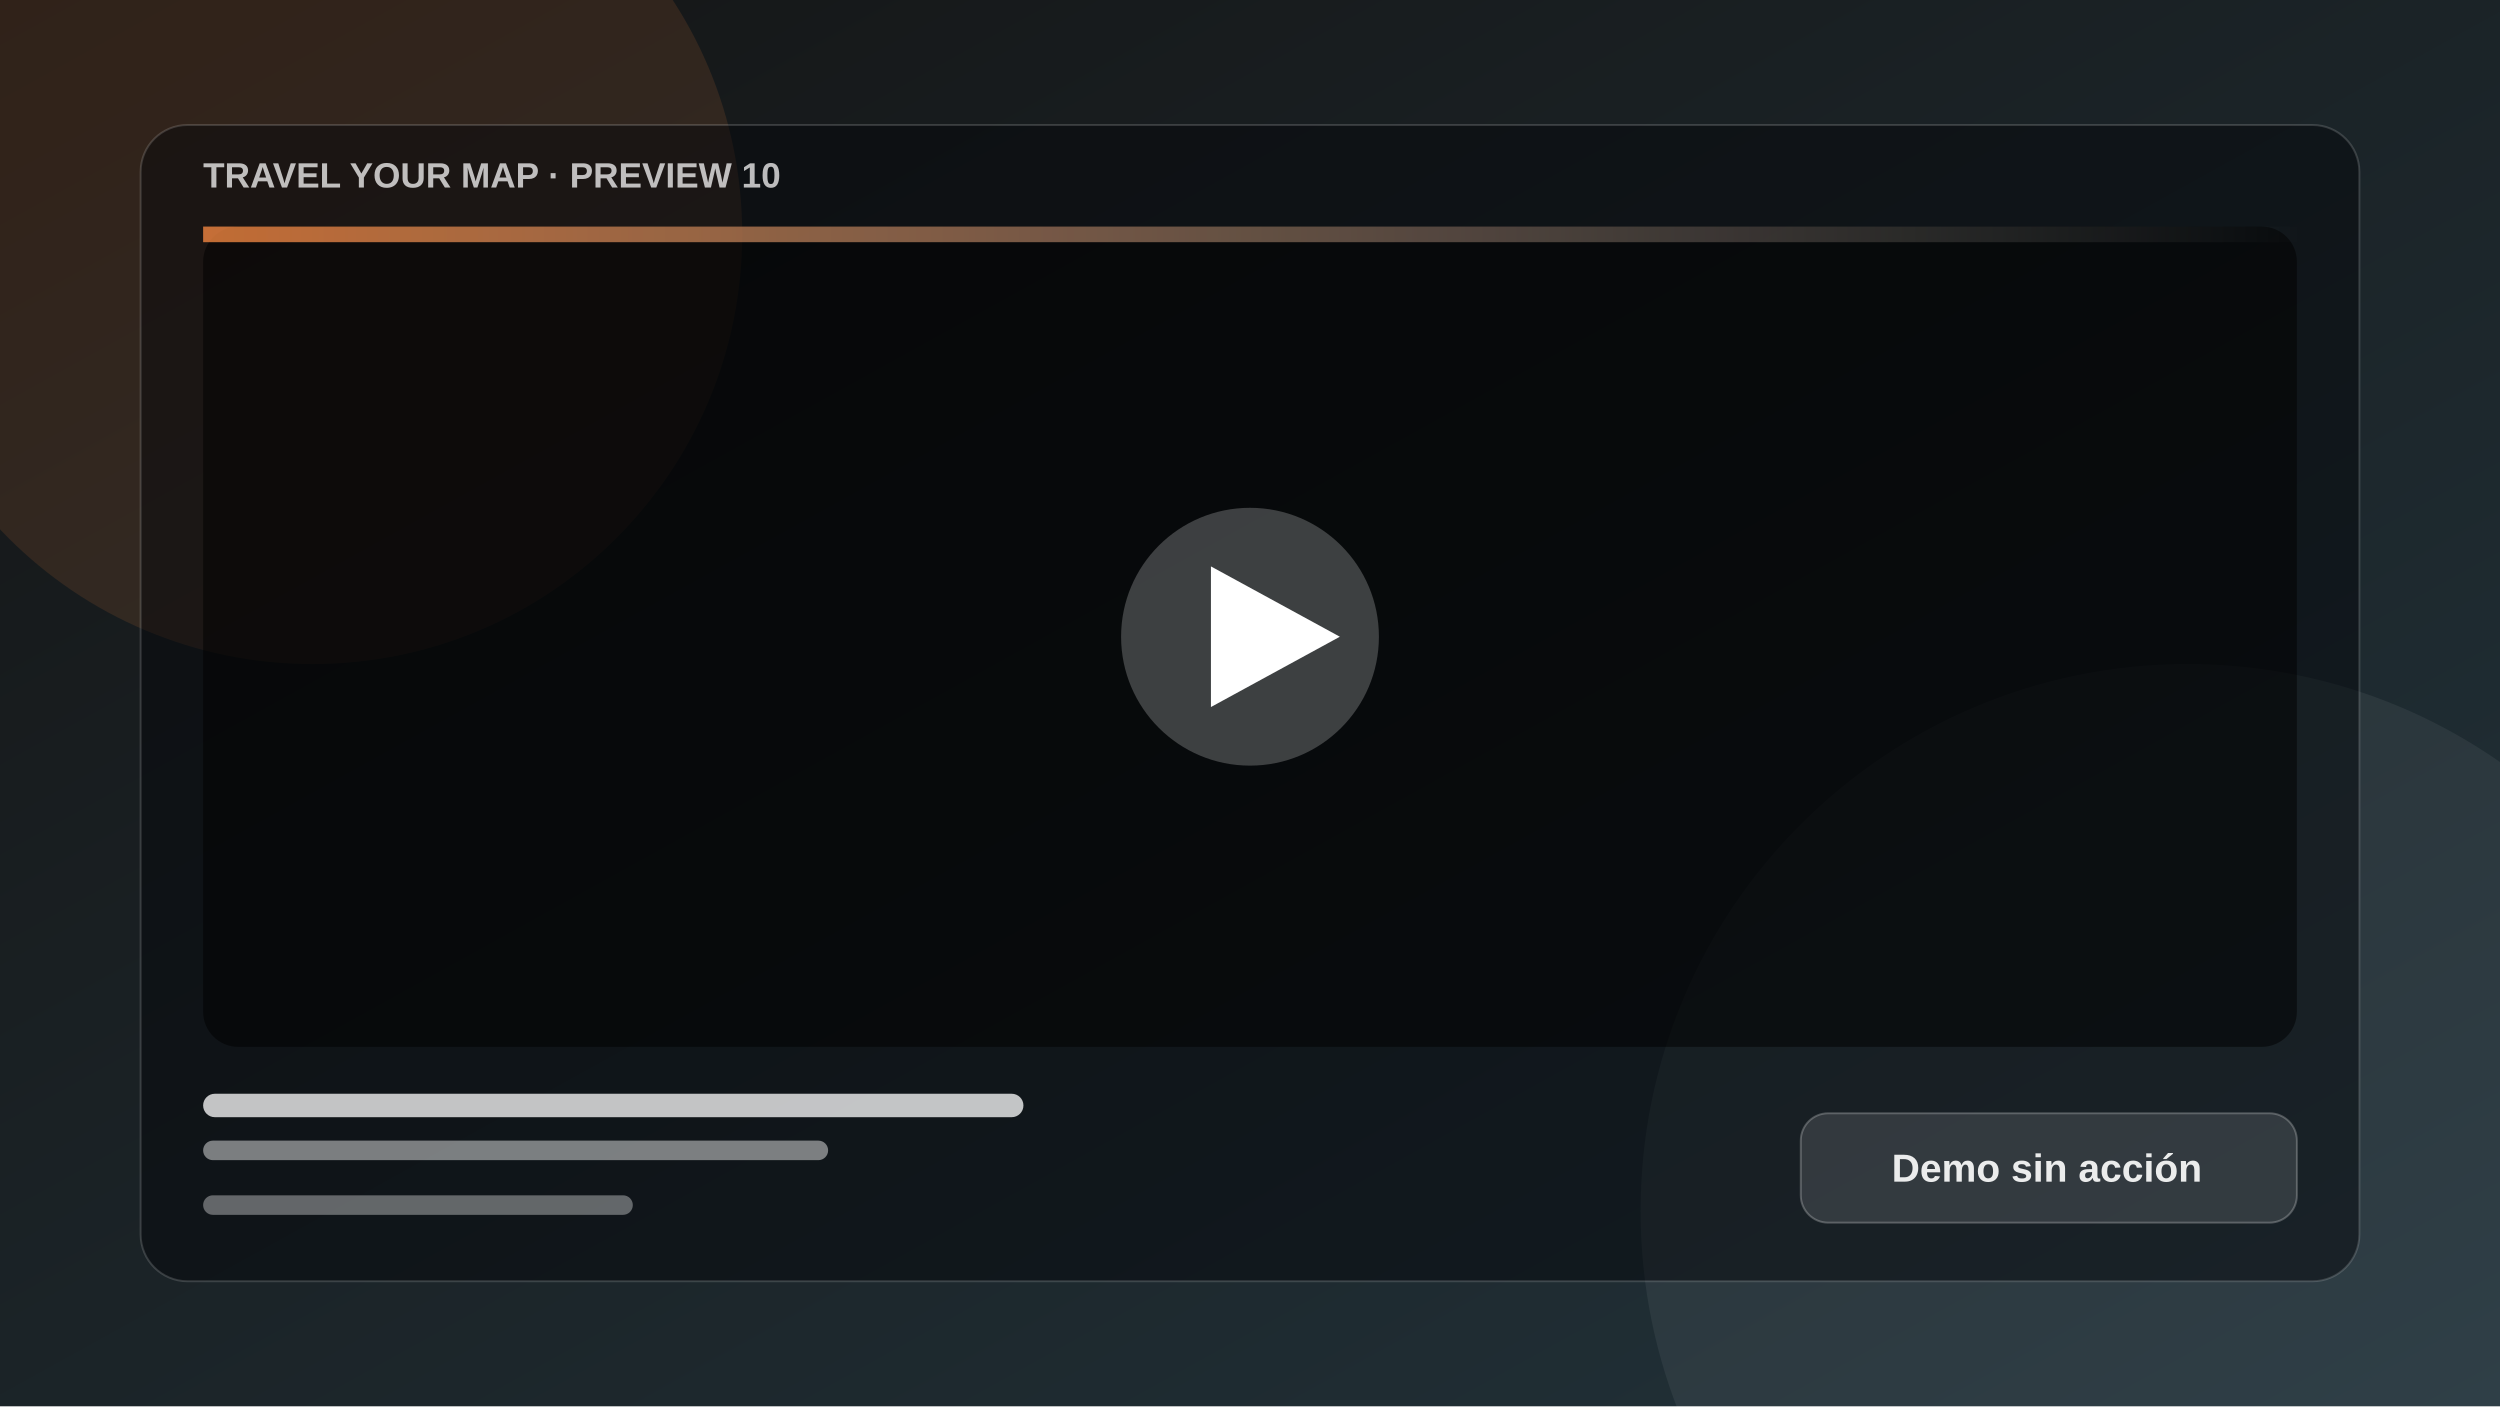
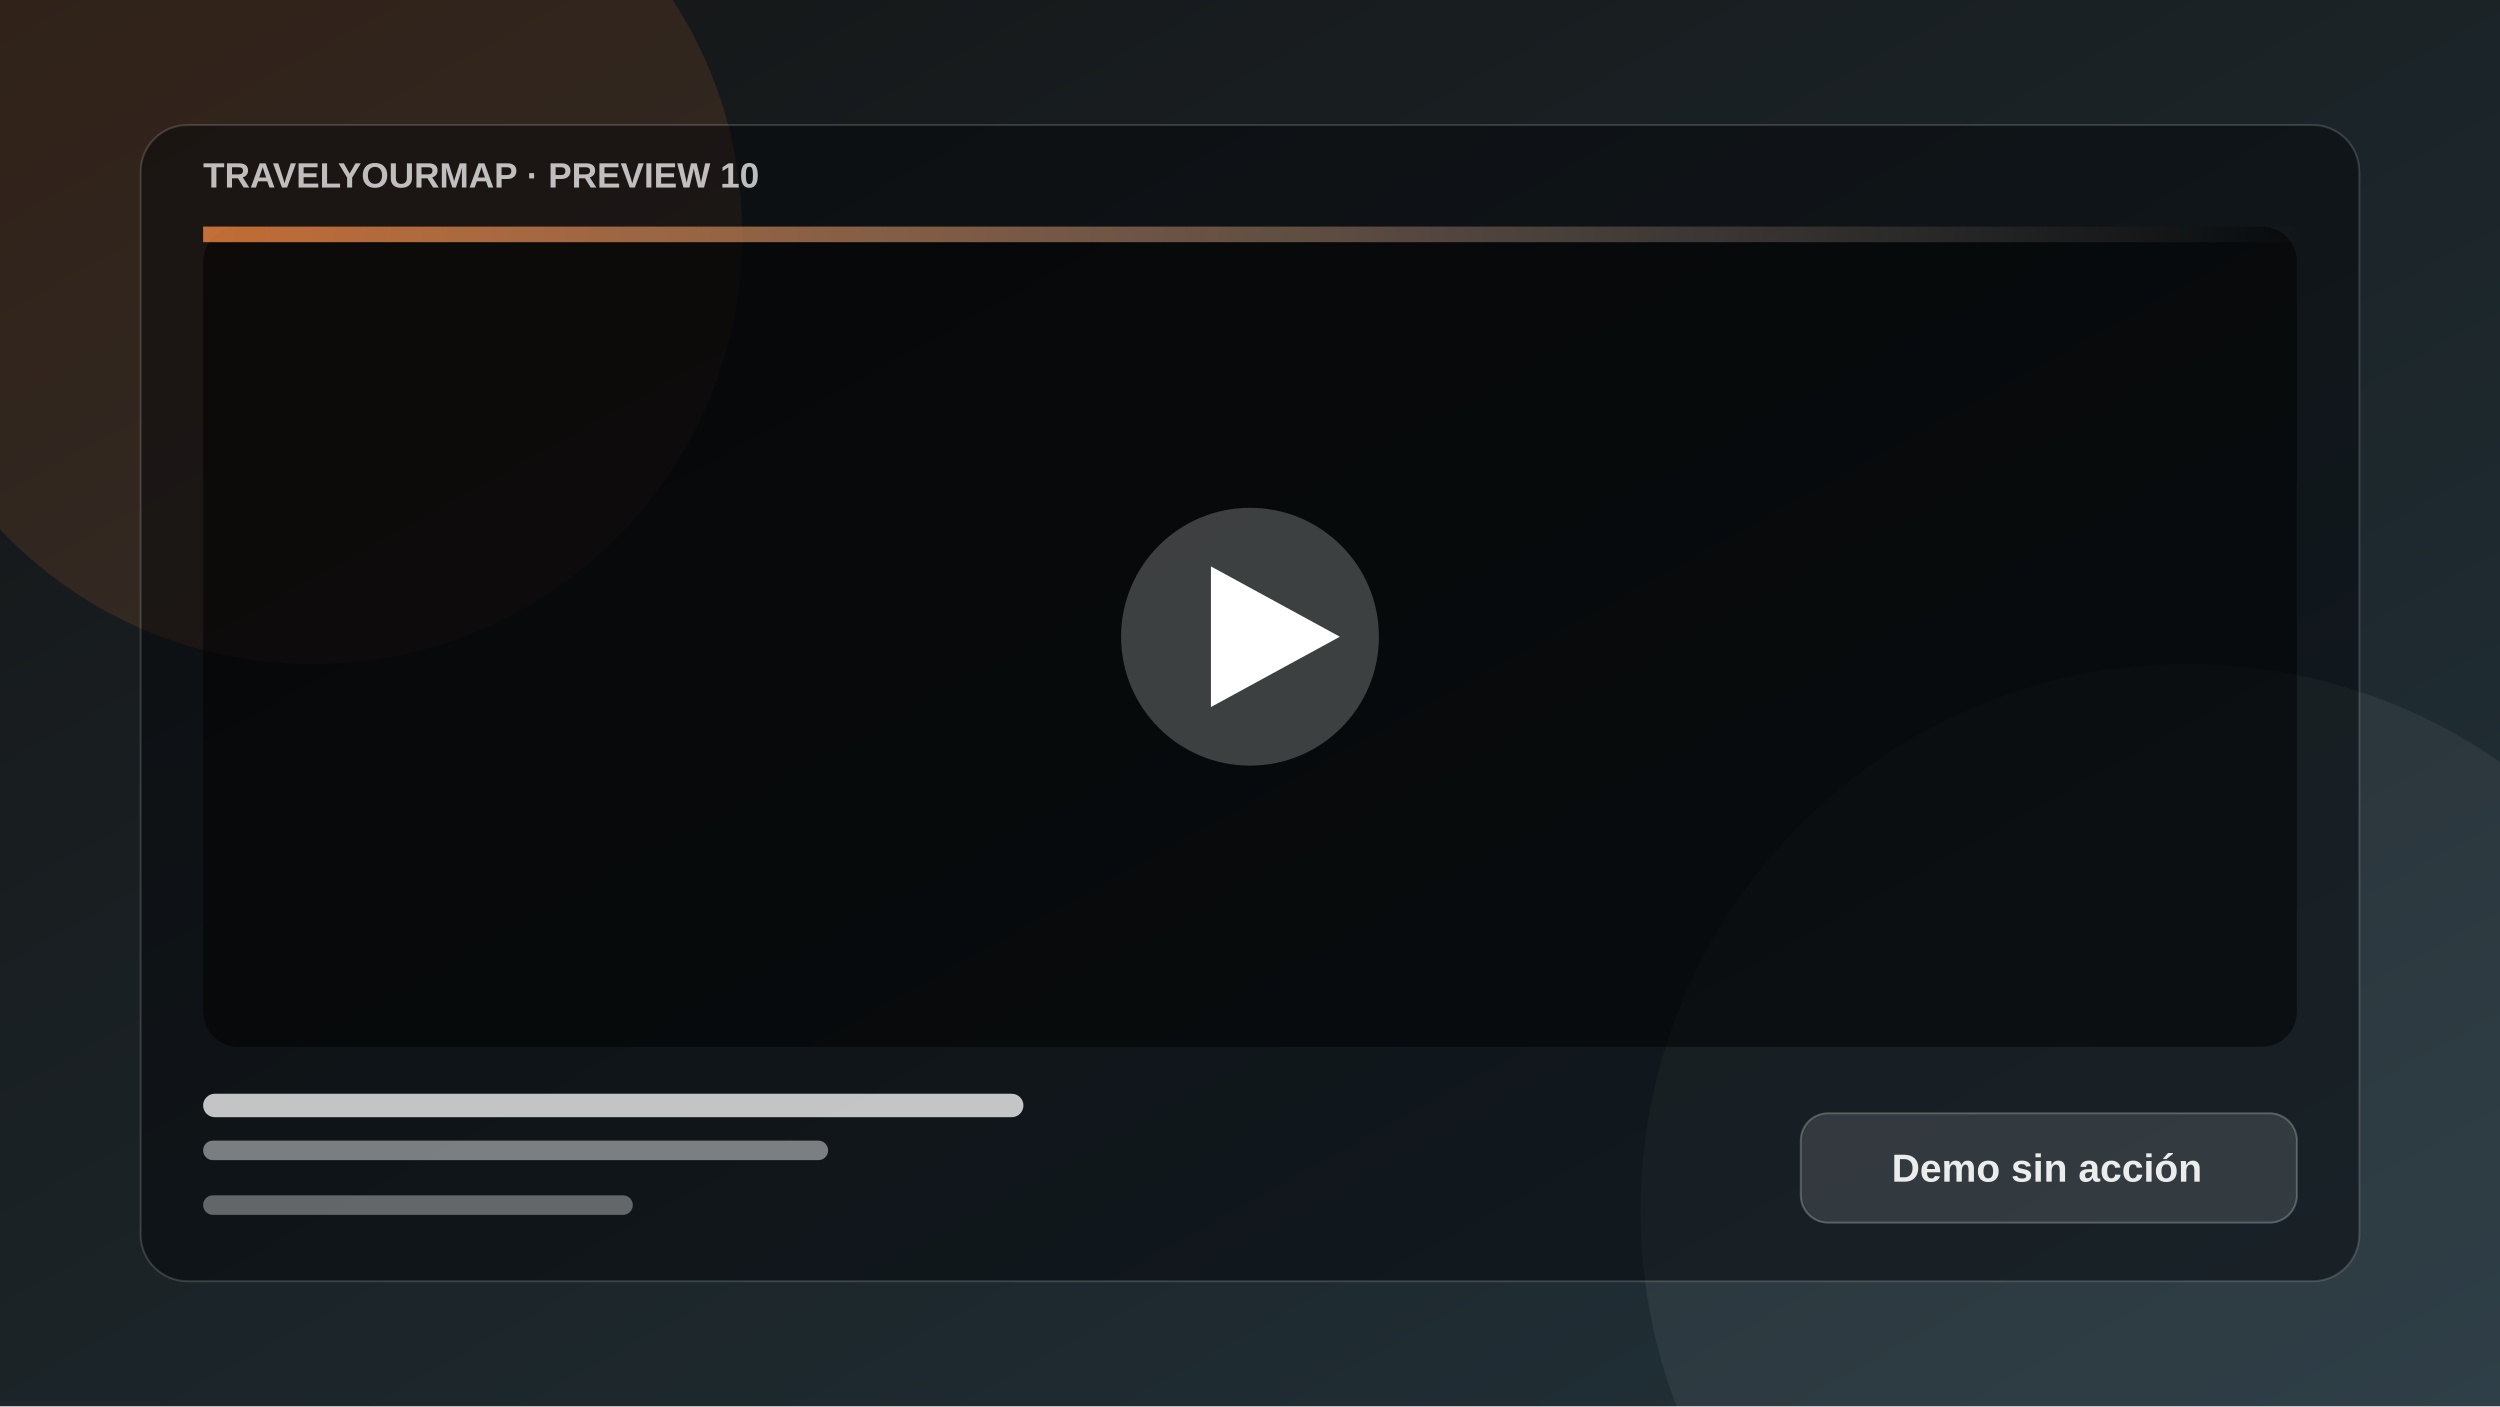
<svg xmlns="http://www.w3.org/2000/svg" width="1280" height="720" viewBox="0 0 1280 720" role="img" aria-label="Travel Demo Preview 10">
  <defs>
    <linearGradient id="bg-10" x1="0" y1="0" x2="1" y2="1">
      <stop offset="0%" stop-color="#141414" />
      <stop offset="100%" stop-color="#22333b" />
    </linearGradient>
    <linearGradient id="glow-10" x1="0" y1="0" x2="1" y2="0">
      <stop offset="0%" stop-color="#ff8c42" stop-opacity="0.75" />
      <stop offset="100%" stop-color="#ffffff" stop-opacity="0" />
    </linearGradient>
  </defs>
  <rect width="1280" height="720" fill="url(#bg-10)" />
  <circle cx="160" cy="120" r="220" fill="#ff8c42" fill-opacity="0.12" />
  <circle cx="1120" cy="620" r="280" fill="#ffffff" fill-opacity="0.06" />
  <rect x="72" y="64" width="1136" height="592" rx="24" fill="#03060a" fill-opacity="0.48" stroke="#ffffff" stroke-opacity="0.16" />
  <rect x="104" y="116" width="1072" height="420" rx="18" fill="#000000" fill-opacity="0.52" />
  <rect x="104" y="116" width="1072" height="8" fill="url(#glow-10)" />
  <circle cx="640" cy="326" r="66" fill="#ffffff" fill-opacity="0.22" />
  <polygon points="620,290 620,362 686,326" fill="#ffffff" />
  <rect x="104" y="560" width="420" height="12" rx="6" fill="#ffffff" fill-opacity="0.75" />
  <rect x="104" y="584" width="320" height="10" rx="5" fill="#ffffff" fill-opacity="0.45" />
  <rect x="104" y="612" width="220" height="10" rx="5" fill="#ffffff" fill-opacity="0.35" />
  <rect x="922" y="570" width="254" height="56" rx="14" fill="#ffffff" fill-opacity="0.12" stroke="#ffffff" stroke-opacity="0.24" />
  <text x="1048" y="605" text-anchor="middle" font-family="Arial, sans-serif" font-size="20" font-weight="700" fill="#ffffff" fill-opacity="0.9">Demo sin acción</text>
-   <text x="104" y="96" font-family="Arial, sans-serif" font-size="18" font-weight="700" fill="#ffffff" fill-opacity="0.72">TRAVEL YOUR MAP · PREVIEW 10</text>
+   <text x="104" y="96" font-family="Arial, sans-serif" font-size="18" font-weight="700" fill="#ffffff" fill-opacity="0.72">TRAVELYOURMAP · PREVIEW 10</text>
</svg>
